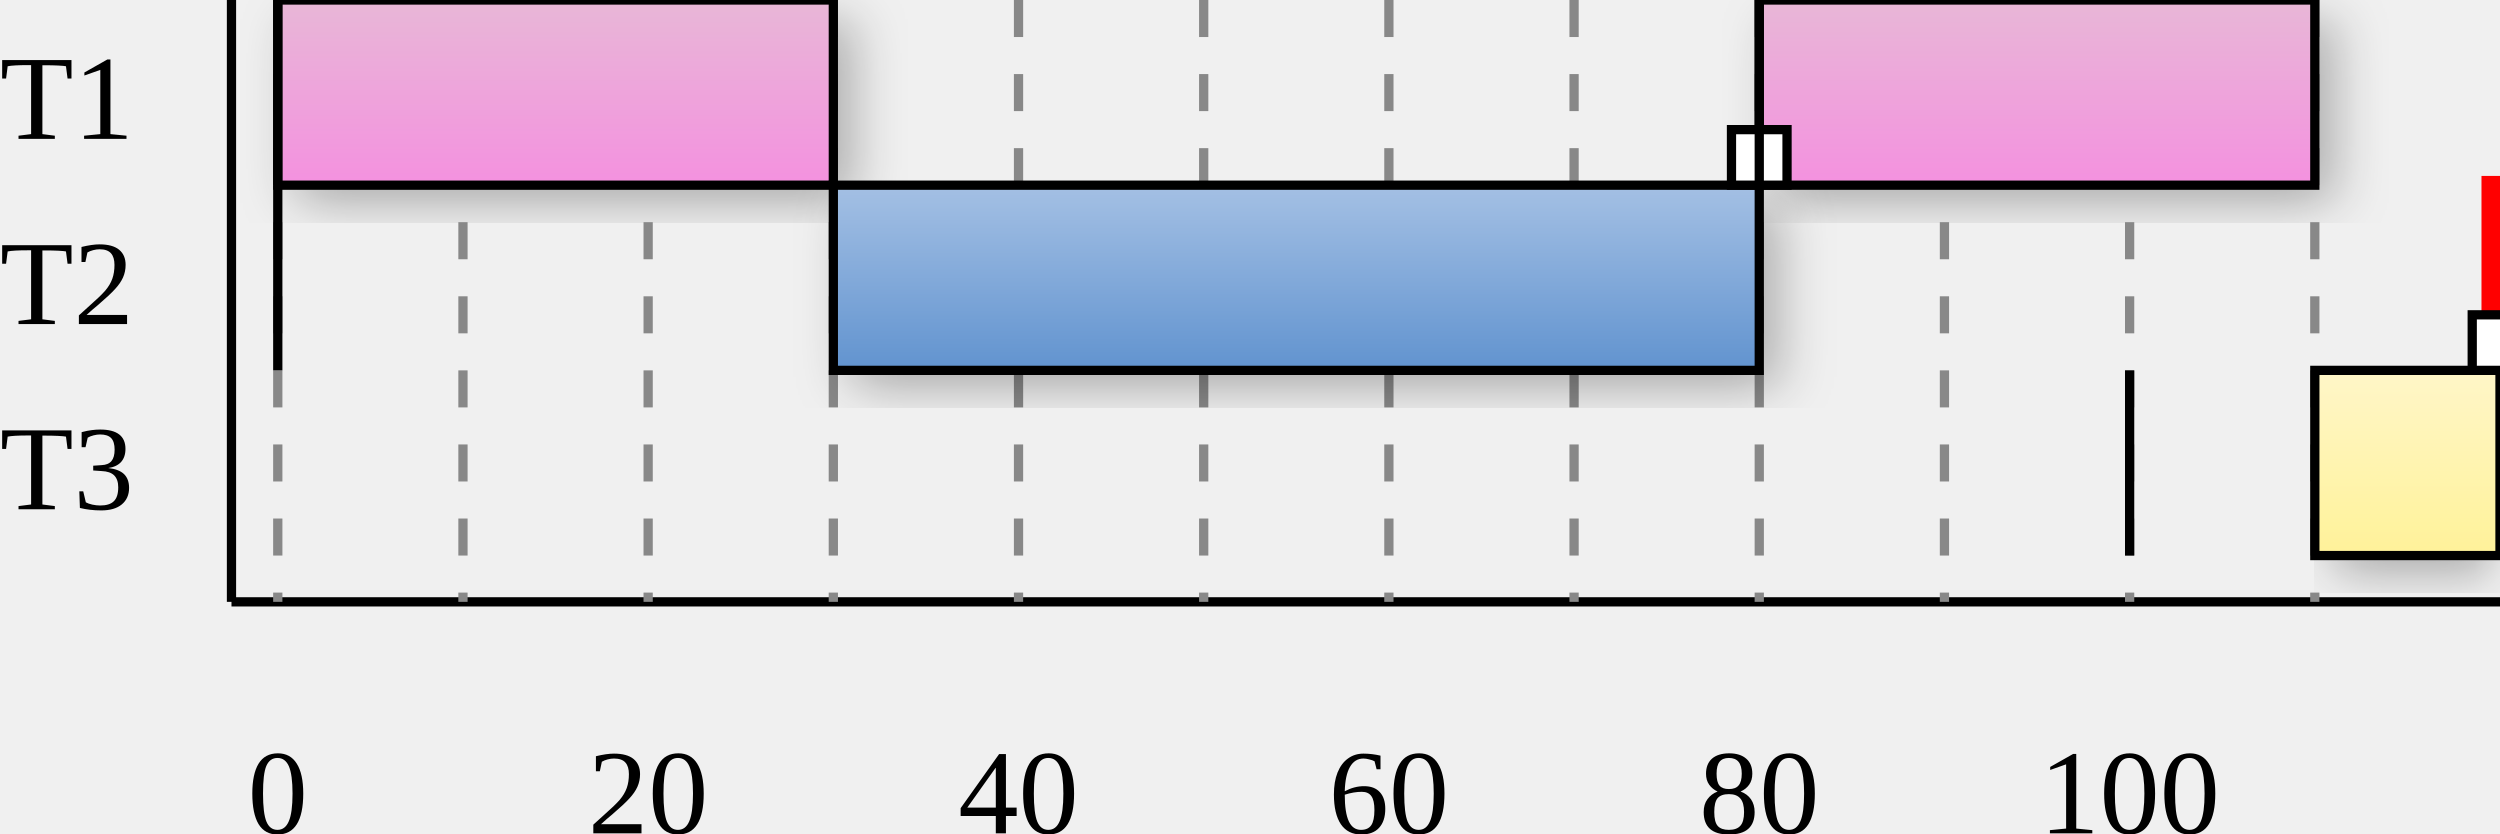
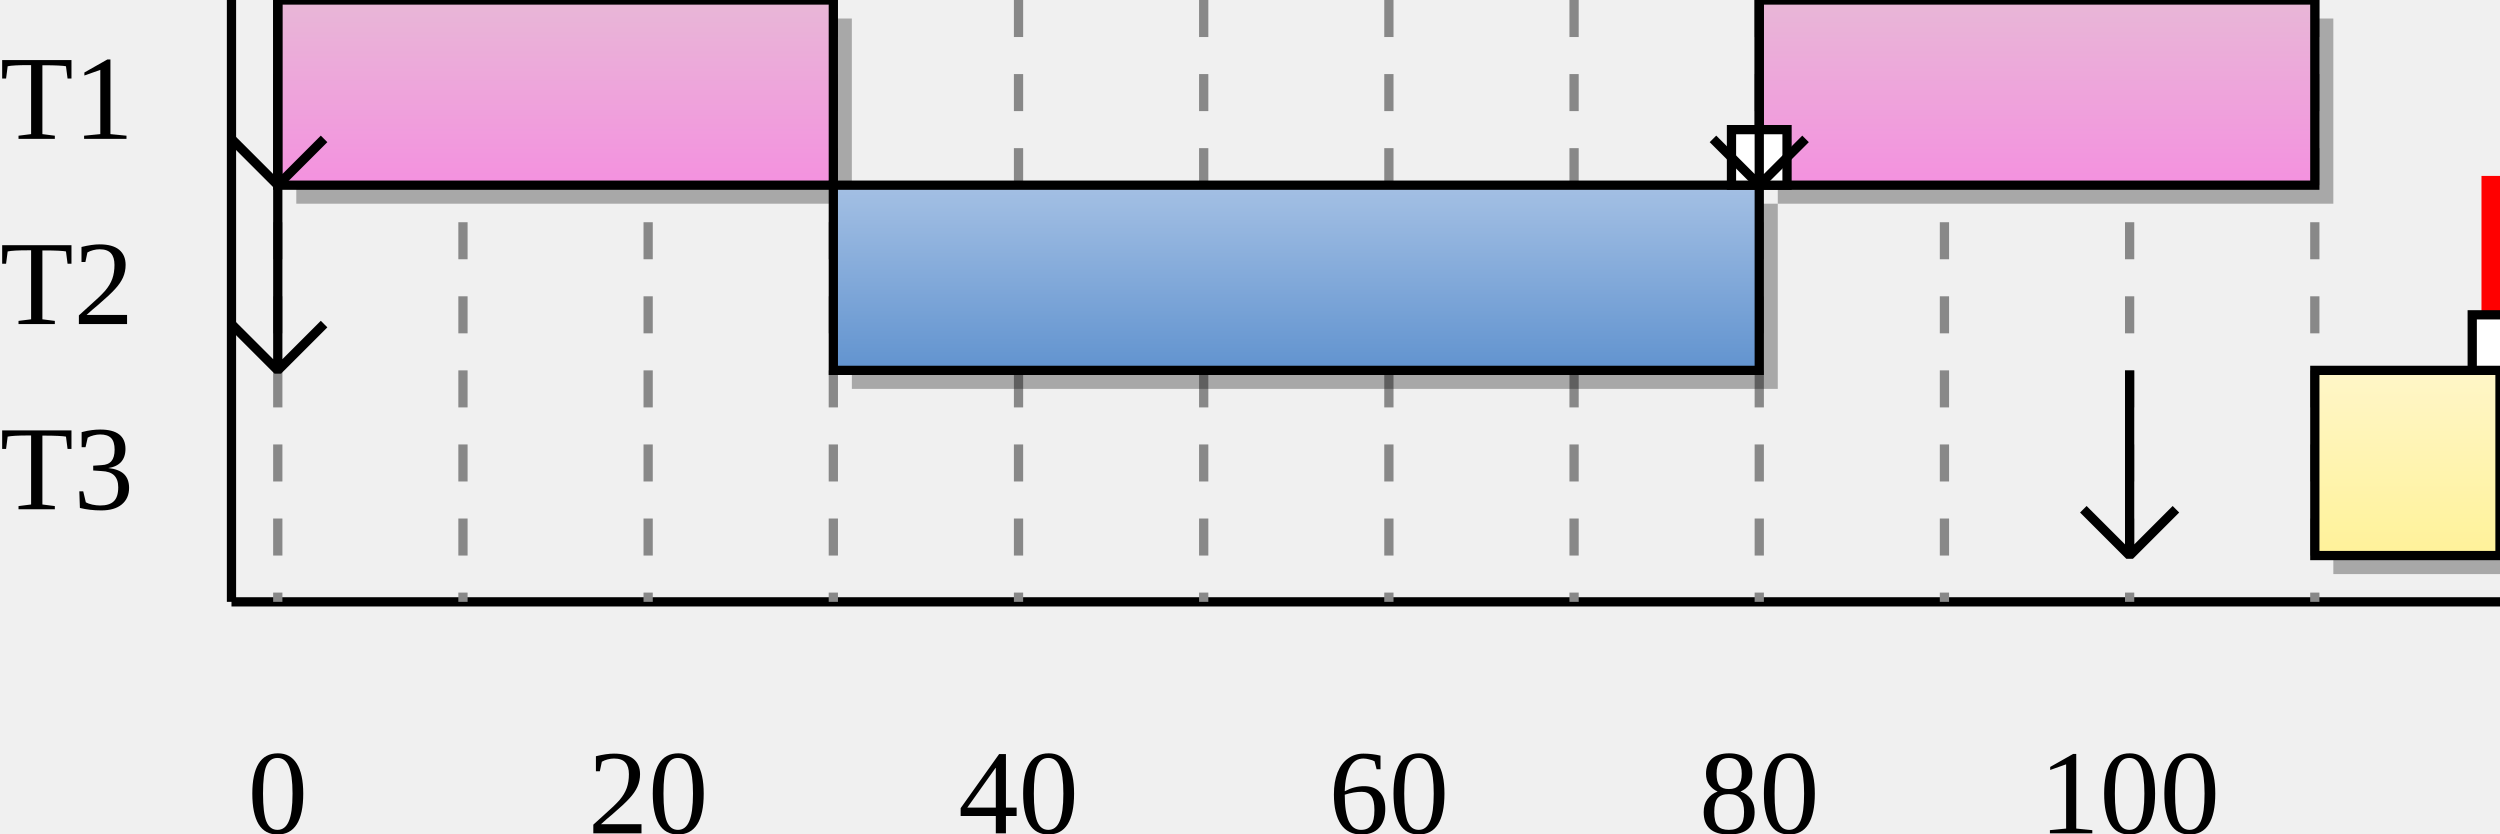
<svg xmlns="http://www.w3.org/2000/svg" width="270" height="90" version="1.1">
  <defs>
    <linearGradient id="grad1" x1="0" y1="0" x2="0" y2="1">
      <stop style="stop-color:#E8B7D7;stop-opacity:1;" offset="0" />
      <stop style="stop-color:#F491DF;stop-opacity:1;" offset="1" />
    </linearGradient>
    <linearGradient id="grad2" x1="0" y1="0" x2="0" y2="1">
      <stop style="stop-color:#A4C0E4;stop-opacity:1;" offset="0" />
      <stop style="stop-color:#6193CF;stop-opacity:1;" offset="1" />
    </linearGradient>
    <linearGradient id="grad3" x1="0" y1="0" x2="0" y2="1">
      <stop style="stop-color:#FFF6C8;stop-opacity:1;" offset="0" />
      <stop style="stop-color:#FFF299;stop-opacity:1;" offset="1" />
    </linearGradient>
    <linearGradient id="grad4" x1="0" y1="0" x2="0" y2="1">
      <stop style="stop-color:#BFFFBF;stop-opacity:1;" offset="0" />
      <stop style="stop-color:#80FF80;stop-opacity:1;" offset="1" />
    </linearGradient>
-     <filter id="blur">
-       <feGaussianBlur stdDeviation="2.85" />
-     </filter>
  </defs>
  <g>
    <text x="0" y="15" style="font-size:13px;">T1</text>
    <text x="0" y="35" style="font-size:13px;">T2</text>
    <text x="0" y="55" style="font-size:13px;">T3</text>
    <path d="M 25,0 25,65" style="stroke-width:1;stroke:#000000;" />
    <path d="M 25,65 270,65" style="stroke-width:1;stroke:#000000;" />
    <path d="M 30,0 30, 65" style="stroke-width:1;stroke:#888888;stroke-dasharray:4,4" />
    <text x="30" y="90" style="font-size:13px;text-anchor:middle;">0</text>
    <path d="M 50,0 50, 65" style="stroke-width:1;stroke:#888888;stroke-dasharray:4,4" />
    <path d="M 70,0 70, 65" style="stroke-width:1;stroke:#888888;stroke-dasharray:4,4" />
    <text x="70" y="90" style="font-size:13px;text-anchor:middle;">20</text>
    <path d="M 90,0 90, 65" style="stroke-width:1;stroke:#888888;stroke-dasharray:4,4" />
    <path d="M 110,0 110, 65" style="stroke-width:1;stroke:#888888;stroke-dasharray:4,4" />
    <text x="110" y="90" style="font-size:13px;text-anchor:middle;">40</text>
    <path d="M 130,0 130, 65" style="stroke-width:1;stroke:#888888;stroke-dasharray:4,4" />
    <path d="M 150,0 150, 65" style="stroke-width:1;stroke:#888888;stroke-dasharray:4,4" />
    <text x="150" y="90" style="font-size:13px;text-anchor:middle;">60</text>
    <path d="M 170,0 170, 65" style="stroke-width:1;stroke:#888888;stroke-dasharray:4,4" />
    <path d="M 190,0 190, 65" style="stroke-width:1;stroke:#888888;stroke-dasharray:4,4" />
    <text x="190" y="90" style="font-size:13px;text-anchor:middle;">80</text>
    <path d="M 210,0 210, 65" style="stroke-width:1;stroke:#888888;stroke-dasharray:4,4" />
    <path d="M 230,0 230, 65" style="stroke-width:1;stroke:#888888;stroke-dasharray:4,4" />
    <text x="230" y="90" style="font-size:13px;text-anchor:middle;">100</text>
    <path d="M 250,0 250, 65" style="stroke-width:1;stroke:#888888;stroke-dasharray:4,4" />
-     <rect x="32" y="2" width="60" height="20" style="color:#000000;fill:#000000;opacity:0.3;filter:url(#blur);" />
+     <rect x="32" y="2" width="60" height="20" style="color:#000000;fill:#000000;opacity:0.3" />
    <rect x="30" y="0" width="60" height="20" style="fill:url(#grad1);stroke:#000000;stroke-width:1;" />
-     <rect x="192" y="2" width="60" height="20" style="color:#000000;fill:#000000;opacity:0.3;filter:url(#blur);" />
+     <rect x="192" y="2" width="60" height="20" style="color:#000000;fill:#000000;opacity:0.3" />
    <rect x="190" y="0" width="60" height="20" style="fill:url(#grad1);stroke:#000000;stroke-width:1;" />
-     <rect x="92" y="22" width="100" height="20" style="color:#000000;fill:#000000;opacity:0.3;filter:url(#blur);" />
+     <rect x="92" y="22" width="100" height="20" style="color:#000000;fill:#000000;opacity:0.3" />
    <rect x="90" y="20" width="100" height="20" style="fill:url(#grad2);stroke:#000000;stroke-width:1;" />
    <rect x="269" y="20" width="2" height="20" style="stroke-width:2;stroke:#ff0000;" />
-     <rect x="252" y="42" width="20" height="20" style="color:#000000;fill:#000000;opacity:0.3;filter:url(#blur);" />
+     <rect x="252" y="42" width="20" height="20" style="color:#000000;fill:#000000;opacity:0.3" />
    <rect x="250" y="40" width="20" height="20" style="fill:url(#grad3);stroke:#000000;stroke-width:1;" />
-     <path d="M 30,0 30,20" style="stroke-width:1;stroke:#000000;marker-end:url(#Arrow1Lend);" />
+     <path d="M 30,0 30,20 25,15 30,20 35,15 30,20" style="stroke-width:1;stroke:#000000;fill:transparent;stroke-linejoin:bevel;" />
    <rect x="187" y="14" width="6" height="6" style="fill:#ffffff;stroke-width:1;stroke:#000000;" />
-     <path d="M 190,0 190,20" style="stroke-width:1;stroke:#000000;marker-end:url(#Arrow1Lend);" />
+     <path d="M 190,0 190,20 185,15 190,20 195,15 190,20" style="stroke-width:1;stroke:#000000;fill:transparent;stroke-linejoin:bevel;" />
    <rect x="347" y="14" width="6" height="6" style="fill:#ffffff;stroke-width:1;stroke:#000000;" />
-     <path d="M 30,20 30,40" style="stroke-width:1;stroke:#000000;marker-end:url(#Arrow1Lend);" />
+     <path d="M 30,20 30,40 25,35 30,40 35,35 30,40" style="stroke-width:1;stroke:#000000;fill:transparent;stroke-linejoin:bevel;" />
    <rect x="267" y="34" width="6" height="6" style="fill:#ffffff;stroke-width:1;stroke:#000000;" />
-     <path d="M 230,40 230,60" style="stroke-width:1;stroke:#000000;marker-end:url(#Arrow1Lend);" />
+     <path d="M 230,40 230,60 225,55 230,60 235,55 230,60" style="stroke-width:1;stroke:#000000;fill:transparent;stroke-linejoin:bevel;" />
    <rect x="465" y="54" width="6" height="6" style="fill:#ffffff;stroke-width:1;stroke:#000000;" />
  </g>
</svg>
